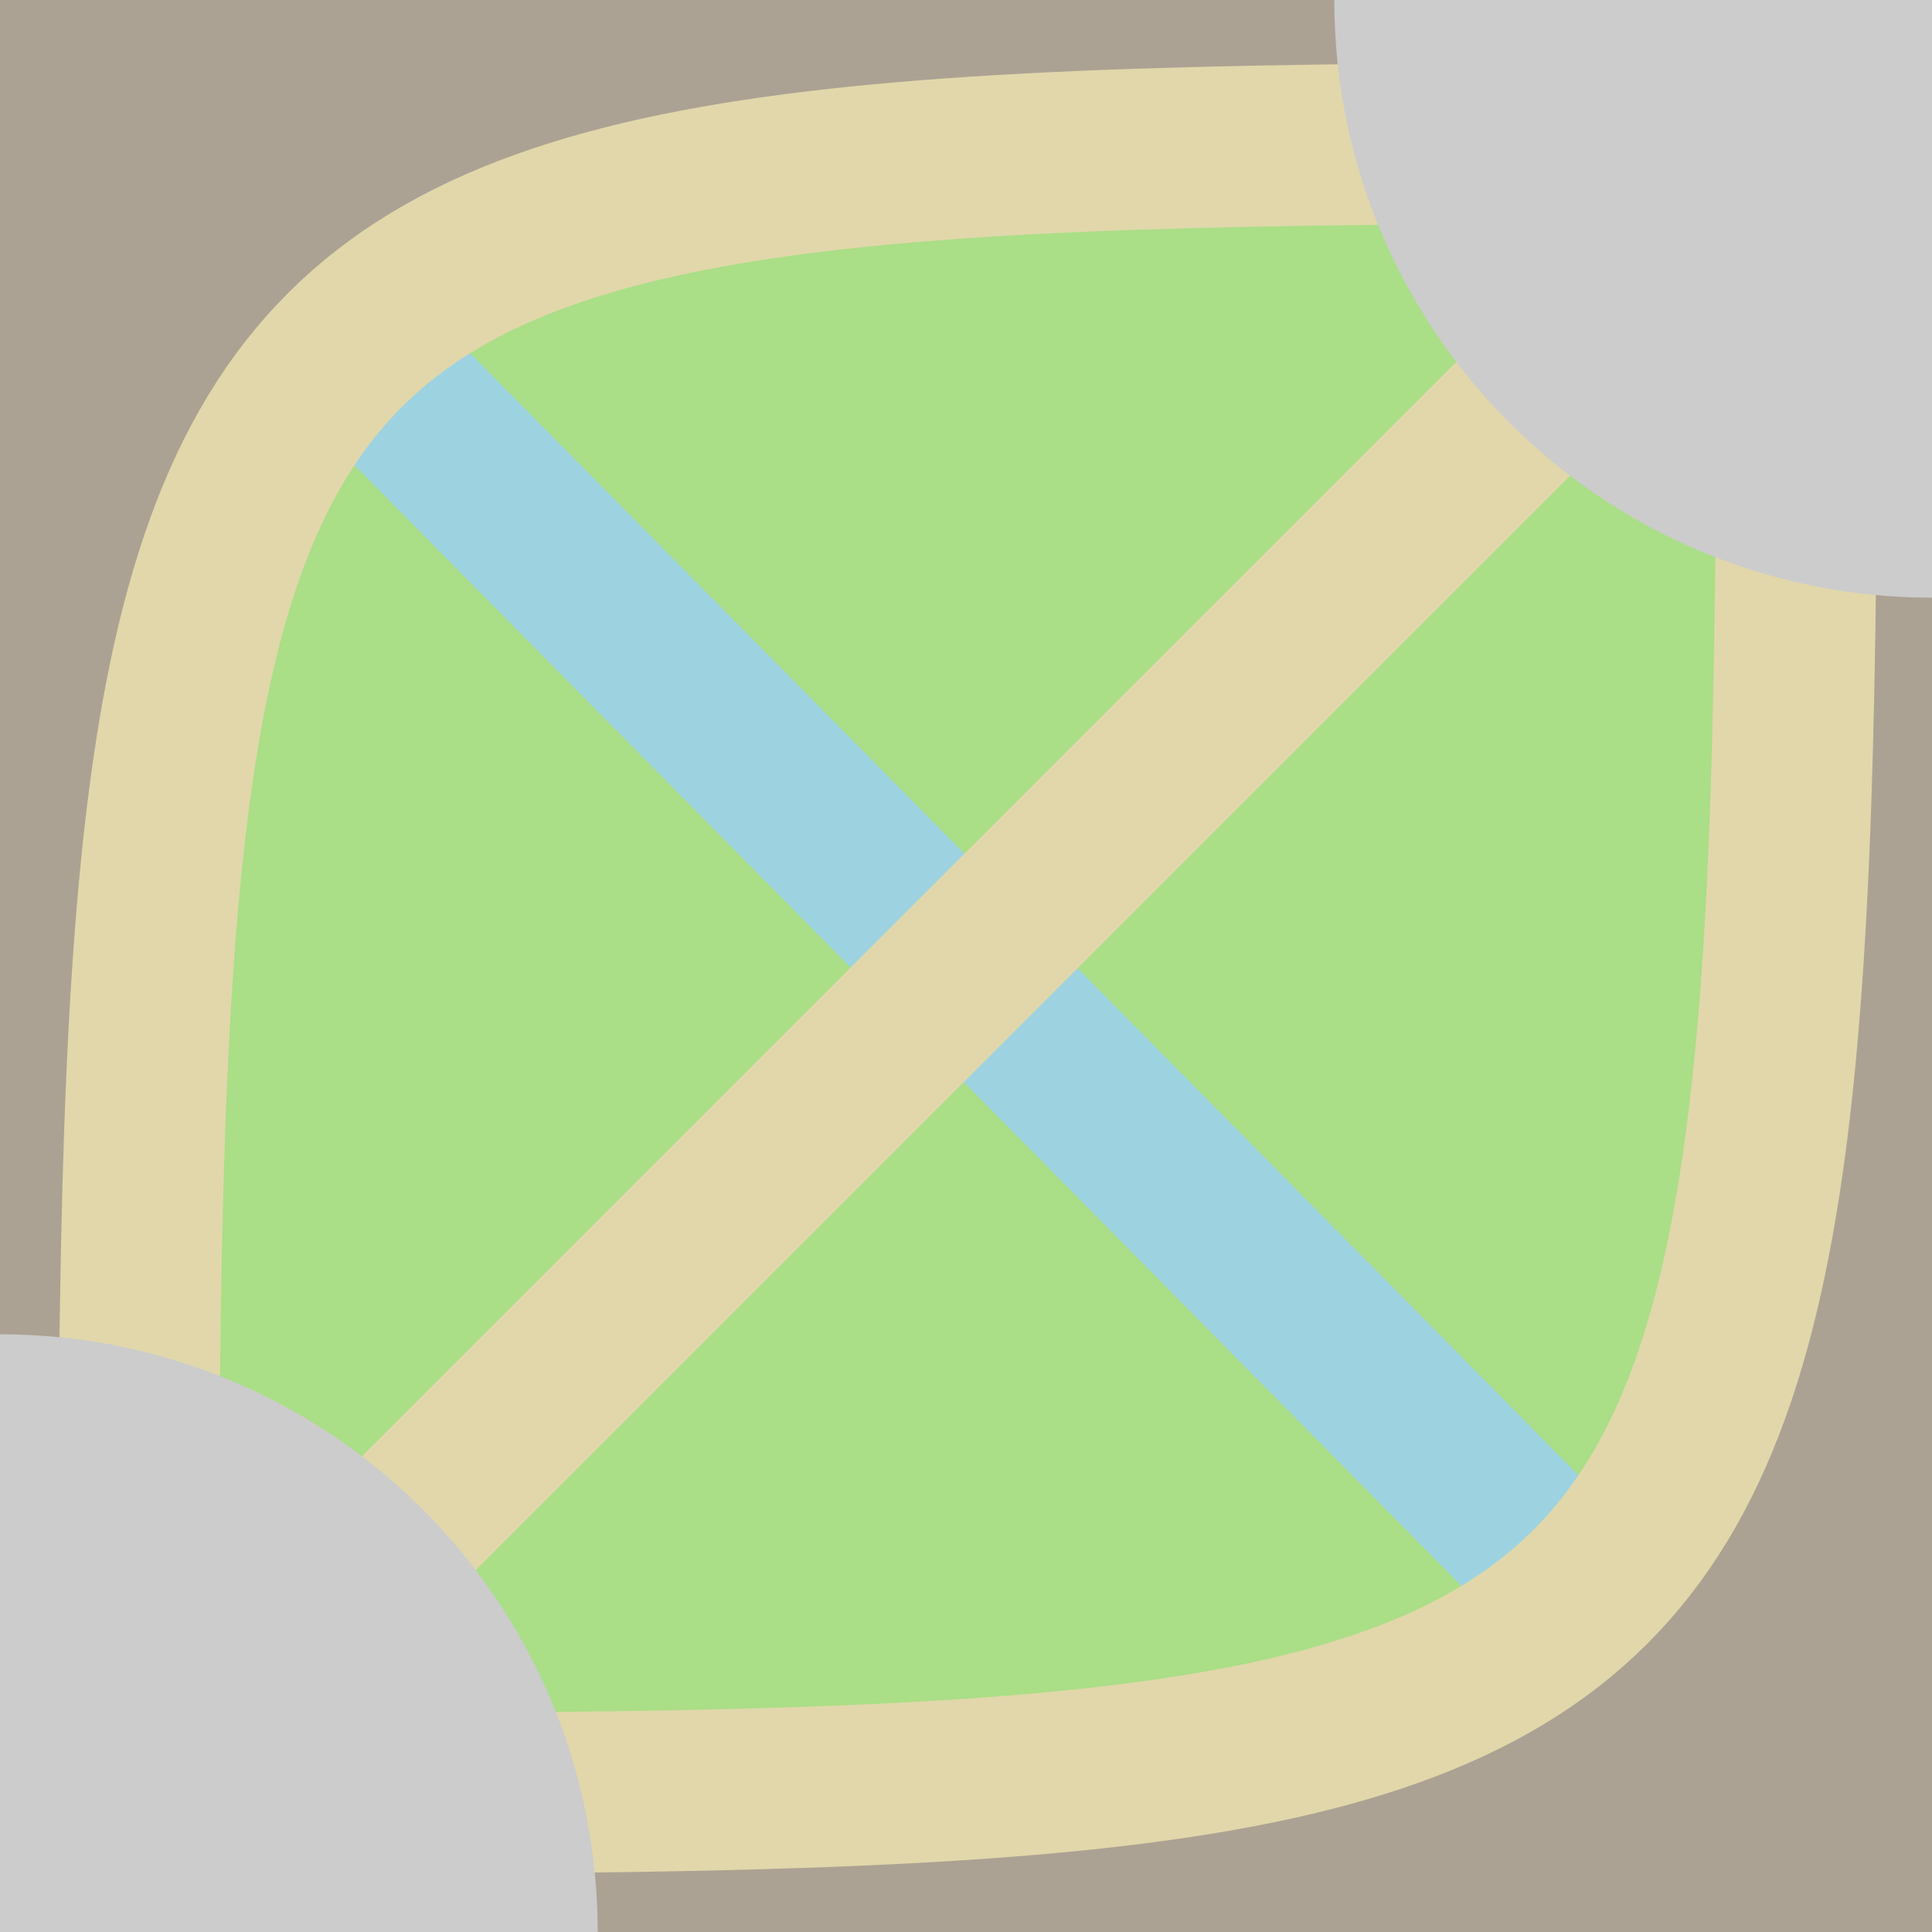
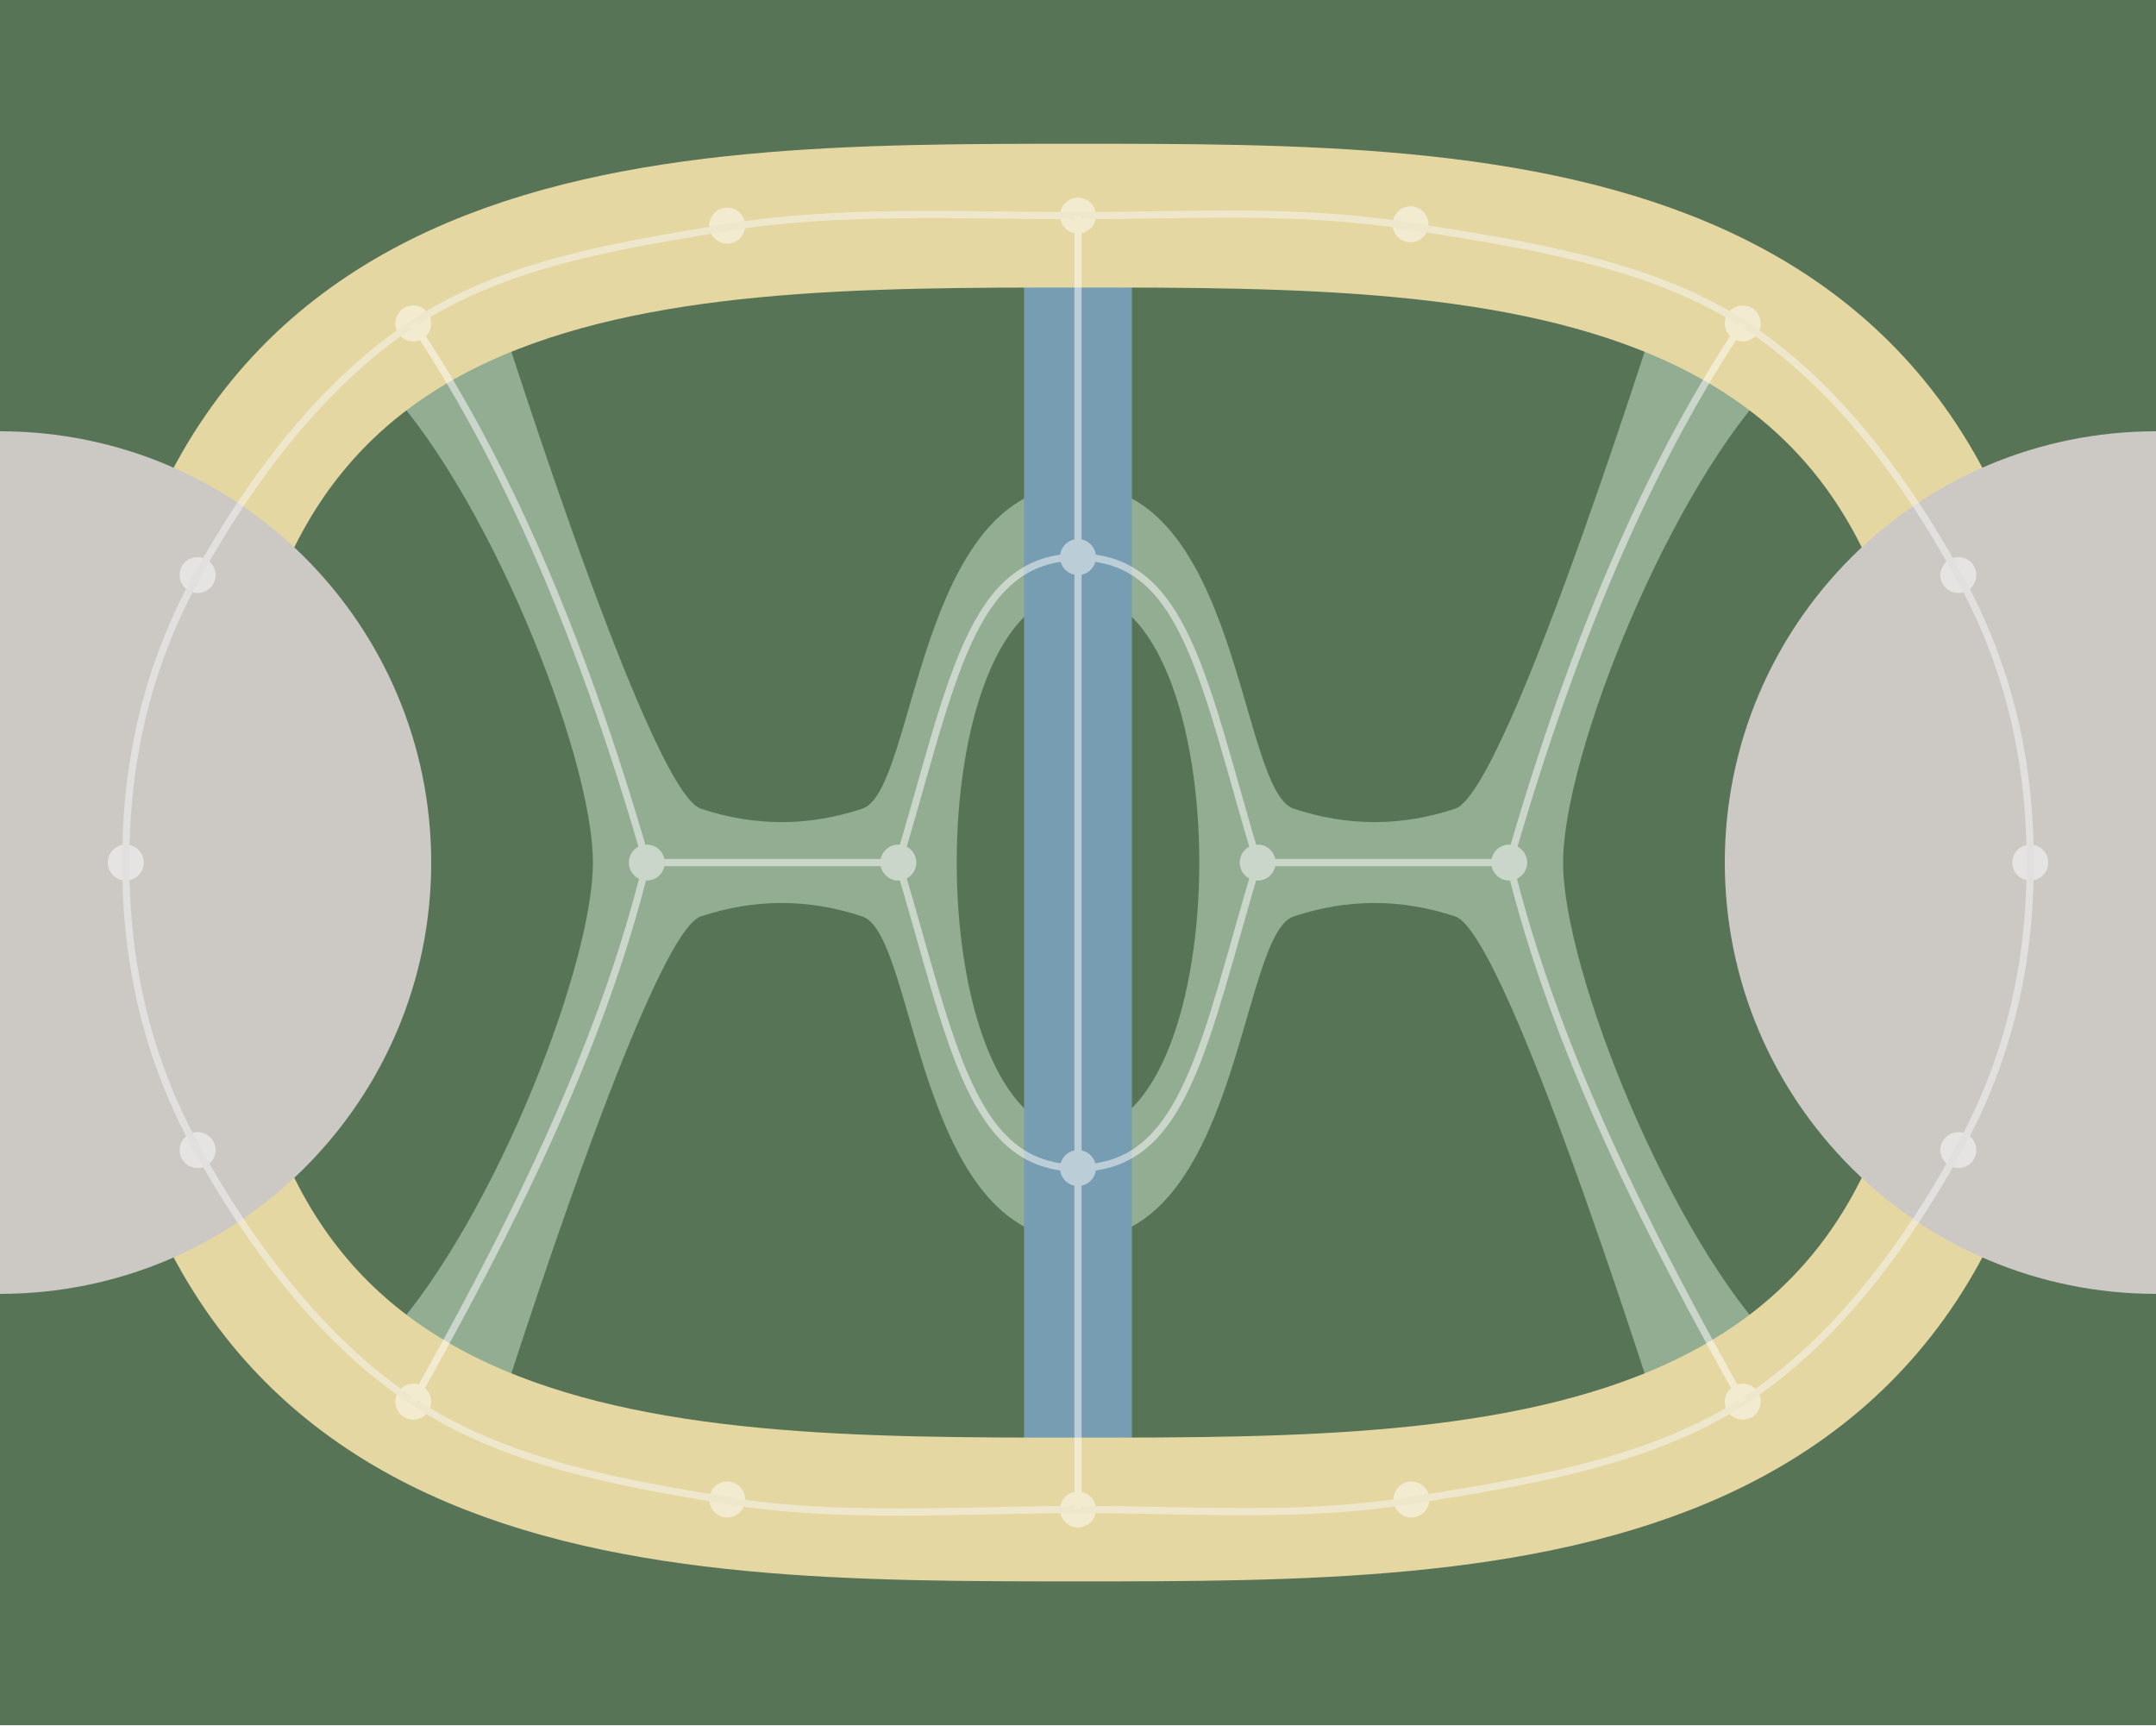
- <svg xmlns="http://www.w3.org/2000/svg" width="480" height="480" viewBox="0 0 127 127" version="1.1" id="svg8">
+ <svg xmlns="http://www.w3.org/2000/svg" width="600" height="480" viewBox="0 0 158.75 127" version="1.1" id="svg8">
  <defs id="defs2" />
  <g id="layer1" transform="translate(0,-170)">
-     <rect style="opacity:1;fill:#aade87;fill-opacity:1;fill-rule:nonzero;stroke:none;stroke-width:0.529;stroke-miterlimit:4;stroke-dasharray:none;stroke-opacity:1" id="rect4495" width="127" height="127" x="0" y="170" ry="0" />
-     <path style="fill:#aca293;fill-opacity:1;stroke:none;stroke-width:0.265px;stroke-linecap:butt;stroke-linejoin:miter;stroke-opacity:1" d="m 0,170 h 118.133 l 0,9.401 c -109.046,0 -109.046,0 -109.046,108.511 H 0 Z" id="path4534" />
-     <path id="path4536" d="M 127,297 H 8.867 v -9.401 c 109.046,0 109.046,0 109.046,-108.511 H 127 Z" style="fill:#aca293;fill-opacity:1;stroke:none;stroke-width:0.265px;stroke-linecap:butt;stroke-linejoin:miter;stroke-opacity:1" />
-     <path style="fill:none;stroke:#9dd3e1;stroke-width:10.583;stroke-linecap:butt;stroke-linejoin:miter;stroke-opacity:1;stroke-miterlimit:4;stroke-dasharray:none" d="m 22.853,192.599 81.749,82.755" id="path4513" />
-     <path style="fill:none;stroke:#e1d7aa;stroke-width:10.583;stroke-linecap:butt;stroke-linejoin:miter;stroke-opacity:1;stroke-miterlimit:4;stroke-dasharray:none" d="m 0,297 127,-127" id="path4497" />
-     <path id="path4499" d="m 9.087,287.913 c 0,-108.511 0,-108.511 109.046,-108.511" style="fill:none;stroke:#e1d7aa;stroke-width:10.583;stroke-linecap:butt;stroke-linejoin:miter;stroke-miterlimit:4;stroke-dasharray:none;stroke-opacity:1" />
-     <path style="fill:none;stroke:#e1d7aa;stroke-width:10.583;stroke-linecap:butt;stroke-linejoin:miter;stroke-miterlimit:4;stroke-dasharray:none;stroke-opacity:1" d="m 9.087,287.913 c 109.046,0 109.046,0 109.046,-108.511" id="path4509" />
-     <circle style="opacity:1;fill:#cccccc;fill-opacity:1;fill-rule:nonzero;stroke:none;stroke-width:0.529;stroke-miterlimit:4;stroke-dasharray:none;stroke-opacity:1" id="path4493" cx="0" cy="297" r="39.289" />
-     <circle r="39.289" cy="170" cx="127" id="circle4511" style="opacity:1;fill:#cccccc;fill-opacity:1;fill-rule:nonzero;stroke:none;stroke-width:0.529;stroke-miterlimit:4;stroke-dasharray:none;stroke-opacity:1" />
+     <rect style="opacity:1;fill:#577457;fill-opacity:1;fill-rule:nonzero;stroke:none;stroke-width:10.583;stroke-miterlimit:4;stroke-dasharray:none;stroke-opacity:1" id="rect4501" width="158.75" height="127" x="0" y="170" />
+     <path style="fill:#92ad92;fill-opacity:1;stroke:none;stroke-width:0.265px;stroke-linecap:butt;stroke-linejoin:miter;stroke-opacity:1" d="m 27.781,197.781 c 7.938,7.938 15.875,27.781 15.875,35.719 0,7.938 -7.937,27.781 -15.875,35.719 l 7.938,7.938 c 0,0 11.906,-38.365 15.875,-39.688 3.969,-1.323 7.938,-1.323 11.906,0 3.969,1.323 3.969,23.812 15.875,23.812 v -7.938 c -11.906,0 -11.906,-39.688 0,-39.688 v -7.938 c -11.906,0 -11.906,22.49 -15.875,23.812 -3.969,1.323 -7.938,1.323 -11.906,0 -3.969,-1.323 -15.875,-39.688 -15.875,-39.688 z" id="path4507" />
+     <path id="path4509" d="m 130.969,197.781 c -7.938,7.938 -15.875,27.781 -15.875,35.719 0,7.938 7.938,27.781 15.875,35.719 l -7.938,7.938 c 0,0 -11.906,-38.365 -15.875,-39.688 -3.969,-1.323 -7.937,-1.323 -11.906,0 -3.969,1.323 -3.969,23.812 -15.875,23.812 v -7.938 c 11.906,0 11.906,-39.688 0,-39.688 v -7.938 c 11.906,0 11.906,22.49 15.875,23.812 3.969,1.323 7.937,1.323 11.906,0 3.969,-1.323 15.875,-39.688 15.875,-39.688 z" style="fill:#92ad92;fill-opacity:1;stroke:none;stroke-width:0.265px;stroke-linecap:butt;stroke-linejoin:miter;stroke-opacity:1" />
+     <path style="fill:none;stroke:#769db1;stroke-width:7.938;stroke-linecap:butt;stroke-linejoin:miter;stroke-opacity:1;stroke-miterlimit:4;stroke-dasharray:none" d="m 79.375,185.875 v 95.25" id="path4505" />
+     <path style="fill:none;stroke:#e4d7a1;stroke-width:10.583;stroke-linecap:butt;stroke-linejoin:miter;stroke-opacity:1;stroke-miterlimit:4;stroke-dasharray:none" d="m 11.906,233.5 c 0,-47.625 35.719,-47.625 67.469,-47.625 31.75,0 67.469,0 67.469,47.625 0,47.625 -35.719,47.625 -67.469,47.625 -31.75,0 -67.469,0 -67.469,-47.625 z" id="path4503" />
+     <circle style="opacity:1;fill:#ccc9c4;fill-opacity:1;fill-rule:nonzero;stroke:none;stroke-width:10.583;stroke-miterlimit:4;stroke-dasharray:none;stroke-opacity:1" id="path4497" cx="0" cy="233.5" r="31.75" />
+     <circle style="opacity:1;fill:#ccc9c4;fill-opacity:1;fill-rule:nonzero;stroke:none;stroke-width:10.583;stroke-miterlimit:4;stroke-dasharray:none;stroke-opacity:1" id="path4499" cx="158.75" cy="233.5" r="31.75" />
+   </g>
+   <g id="layer2" style="opacity:0.5">
+     <circle style="opacity:1;fill:#ffffff;fill-opacity:1;fill-rule:nonzero;stroke:none;stroke-width:7.938;stroke-miterlimit:4;stroke-dasharray:none;stroke-opacity:1" id="path4555" cx="9.26" cy="63.5" r="1.323" />
+     <circle r="1.323" cy="42.333" cx="14.552" id="circle4557" style="opacity:1;fill:#ffffff;fill-opacity:1;fill-rule:nonzero;stroke:none;stroke-width:7.938;stroke-miterlimit:4;stroke-dasharray:none;stroke-opacity:1" />
+     <circle style="opacity:1;fill:#ffffff;fill-opacity:1;fill-rule:nonzero;stroke:none;stroke-width:7.938;stroke-miterlimit:4;stroke-dasharray:none;stroke-opacity:1" id="circle4559" cx="14.552" cy="84.667" r="1.323" />
+     <circle r="1.323" cy="103.188" cx="30.427" id="circle4561" style="opacity:1;fill:#ffffff;fill-opacity:1;fill-rule:nonzero;stroke:none;stroke-width:7.938;stroke-miterlimit:4;stroke-dasharray:none;stroke-opacity:1" />
+     <circle style="opacity:1;fill:#ffffff;fill-opacity:1;fill-rule:nonzero;stroke:none;stroke-width:7.938;stroke-miterlimit:4;stroke-dasharray:none;stroke-opacity:1" id="circle4563" cx="30.427" cy="23.812" r="1.323" />
+     <circle r="1.323" cy="16.61" cx="53.544" id="circle4565" style="opacity:1;fill:#ffffff;fill-opacity:1;fill-rule:nonzero;stroke:none;stroke-width:7.938;stroke-miterlimit:4;stroke-dasharray:none;stroke-opacity:1" />
+     <circle style="opacity:1;fill:#ffffff;fill-opacity:1;fill-rule:nonzero;stroke:none;stroke-width:7.938;stroke-miterlimit:4;stroke-dasharray:none;stroke-opacity:1" id="circle4567" cx="53.544" cy="110.39" r="1.323" />
+     <circle r="1.323" cy="111.125" cx="79.375" id="circle4569" style="opacity:1;fill:#ffffff;fill-opacity:1;fill-rule:nonzero;stroke:none;stroke-width:7.938;stroke-miterlimit:4;stroke-dasharray:none;stroke-opacity:1" />
+     <circle style="opacity:1;fill:#ffffff;fill-opacity:1;fill-rule:nonzero;stroke:none;stroke-width:7.938;stroke-miterlimit:4;stroke-dasharray:none;stroke-opacity:1" id="circle4571" cx="79.375" cy="15.875" r="1.323" />
+     <circle r="1.323" cy="110.39" cx="103.925" id="circle4573" style="opacity:1;fill:#ffffff;fill-opacity:1;fill-rule:nonzero;stroke:none;stroke-width:7.938;stroke-miterlimit:4;stroke-dasharray:none;stroke-opacity:1" />
+     <circle style="opacity:1;fill:#ffffff;fill-opacity:1;fill-rule:nonzero;stroke:none;stroke-width:7.938;stroke-miterlimit:4;stroke-dasharray:none;stroke-opacity:1" id="circle4575" cx="103.858" cy="16.512" r="1.323" />
+     <circle r="1.323" cy="23.812" cx="128.323" id="circle4577" style="opacity:1;fill:#ffffff;fill-opacity:1;fill-rule:nonzero;stroke:none;stroke-width:7.938;stroke-miterlimit:4;stroke-dasharray:none;stroke-opacity:1" />
+     <circle style="opacity:1;fill:#ffffff;fill-opacity:1;fill-rule:nonzero;stroke:none;stroke-width:7.938;stroke-miterlimit:4;stroke-dasharray:none;stroke-opacity:1" id="circle4579" cx="128.323" cy="103.188" r="1.323" />
+     <circle r="1.323" cy="42.333" cx="144.198" id="circle4581" style="opacity:1;fill:#ffffff;fill-opacity:1;fill-rule:nonzero;stroke:none;stroke-width:7.938;stroke-miterlimit:4;stroke-dasharray:none;stroke-opacity:1" />
+     <circle style="opacity:1;fill:#ffffff;fill-opacity:1;fill-rule:nonzero;stroke:none;stroke-width:7.938;stroke-miterlimit:4;stroke-dasharray:none;stroke-opacity:1" id="circle4583" cx="144.198" cy="84.667" r="1.323" />
+     <circle r="1.323" cy="63.5" cx="149.49" id="circle4585" style="opacity:1;fill:#ffffff;fill-opacity:1;fill-rule:nonzero;stroke:none;stroke-width:7.938;stroke-miterlimit:4;stroke-dasharray:none;stroke-opacity:1" />
+     <circle style="opacity:1;fill:#ffffff;fill-opacity:1;fill-rule:nonzero;stroke:none;stroke-width:7.938;stroke-miterlimit:4;stroke-dasharray:none;stroke-opacity:1" id="circle4587" cx="111.125" cy="63.5" r="1.323" />
+     <circle r="1.323" cy="63.5" cx="92.604" id="circle4589" style="opacity:1;fill:#ffffff;fill-opacity:1;fill-rule:nonzero;stroke:none;stroke-width:7.938;stroke-miterlimit:4;stroke-dasharray:none;stroke-opacity:1" />
+     <circle style="opacity:1;fill:#ffffff;fill-opacity:1;fill-rule:nonzero;stroke:none;stroke-width:7.938;stroke-miterlimit:4;stroke-dasharray:none;stroke-opacity:1" id="circle4591" cx="66.146" cy="63.5" r="1.323" />
+     <circle r="1.323" cy="63.5" cx="47.625" id="circle4593" style="opacity:1;fill:#ffffff;fill-opacity:1;fill-rule:nonzero;stroke:none;stroke-width:7.938;stroke-miterlimit:4;stroke-dasharray:none;stroke-opacity:1" />
+     <circle style="opacity:1;fill:#ffffff;fill-opacity:1;fill-rule:nonzero;stroke:none;stroke-width:7.938;stroke-miterlimit:4;stroke-dasharray:none;stroke-opacity:1" id="circle4595" cx="79.375" cy="41.01" r="1.323" />
+     <circle r="1.323" cy="85.99" cx="79.375" id="circle4597" style="opacity:1;fill:#ffffff;fill-opacity:1;fill-rule:nonzero;stroke:none;stroke-width:7.938;stroke-miterlimit:4;stroke-dasharray:none;stroke-opacity:1" />
+     <path style="fill:none;stroke:#f7f7f7;stroke-width:0.529;stroke-linecap:butt;stroke-linejoin:miter;stroke-miterlimit:4;stroke-dasharray:none;stroke-opacity:1" d="m 9.26,63.5 c 0,-7.392 1.531,-14.377 5.292,-21.167 3.76,-6.79 9.104,-14.09 15.875,-18.521 6.771,-4.431 14.881,-5.692 23.104,-7.063 8.223,-1.371 17.453,-0.866 25.844,-0.874 8.391,-0.008 16.247,-0.533 24.474,0.78 8.227,1.312 17.488,2.647 24.474,7.158 6.986,4.511 12.115,11.731 15.875,18.521 3.76,6.79 5.292,13.775 5.292,21.167 0,7.392 -1.531,14.377 -5.292,21.167 -3.76,6.79 -8.895,13.992 -15.875,18.521 -6.98,4.529 -16.242,5.964 -24.474,7.276 -8.232,1.312 -16.081,0.655 -24.474,0.661 -8.393,0.006 -17.636,0.713 -25.868,-0.661 C 45.275,109.089 37.185,107.651 30.427,103.188 23.669,98.724 18.312,91.457 14.552,84.667 10.792,77.877 9.26,70.892 9.26,63.5 Z" id="path4599" />
+     <path style="fill:none;stroke:#ffffff;stroke-width:0.529;stroke-linecap:butt;stroke-linejoin:miter;stroke-miterlimit:4;stroke-dasharray:none;stroke-opacity:1" d="m 30.427,23.812 c 6.336,9.446 12.158,22.118 17.198,39.688 C 44.207,77.568 37.18,91.14 30.427,103.188" id="path4616" />
+     <path style="fill:none;stroke:#ffffff;stroke-width:0.529;stroke-linecap:butt;stroke-linejoin:miter;stroke-miterlimit:4;stroke-dasharray:none;stroke-opacity:1" d="M 47.625,63.5 H 66.146" id="path4618" />
+     <path style="fill:none;stroke:#ffffff;stroke-width:0.529;stroke-linecap:butt;stroke-linejoin:miter;stroke-miterlimit:4;stroke-dasharray:none;stroke-opacity:1" d="m 79.375,41.01 c -7.938,0 -9.26,9.26 -13.229,22.49 3.969,13.229 5.292,22.49 13.229,22.49" id="path4620" />
+     <path id="path4622" d="m 128.323,23.812 c -6.336,9.446 -12.158,22.118 -17.198,39.688 3.418,14.068 10.445,27.64 17.198,39.688" style="fill:none;stroke:#ffffff;stroke-width:0.529;stroke-linecap:butt;stroke-linejoin:miter;stroke-miterlimit:4;stroke-dasharray:none;stroke-opacity:1" />
+     <path id="path4624" d="m 79.375,41.01 c 7.938,0 9.26,9.26 13.229,22.49 -3.969,13.229 -5.292,22.49 -13.229,22.49" style="fill:none;stroke:#ffffff;stroke-width:0.529;stroke-linecap:butt;stroke-linejoin:miter;stroke-miterlimit:4;stroke-dasharray:none;stroke-opacity:1" />
+     <path style="fill:none;stroke:#ffffff;stroke-width:0.529;stroke-linecap:butt;stroke-linejoin:miter;stroke-miterlimit:4;stroke-dasharray:none;stroke-opacity:1" d="M 92.604,63.5 H 111.125" id="path4626" />
+     <path style="fill:none;stroke:#ffffff;stroke-width:0.529;stroke-linecap:butt;stroke-linejoin:miter;stroke-opacity:1;stroke-miterlimit:4;stroke-dasharray:none" d="M 79.375,15.875 V 111.125" id="path4644" />
  </g>
</svg>
